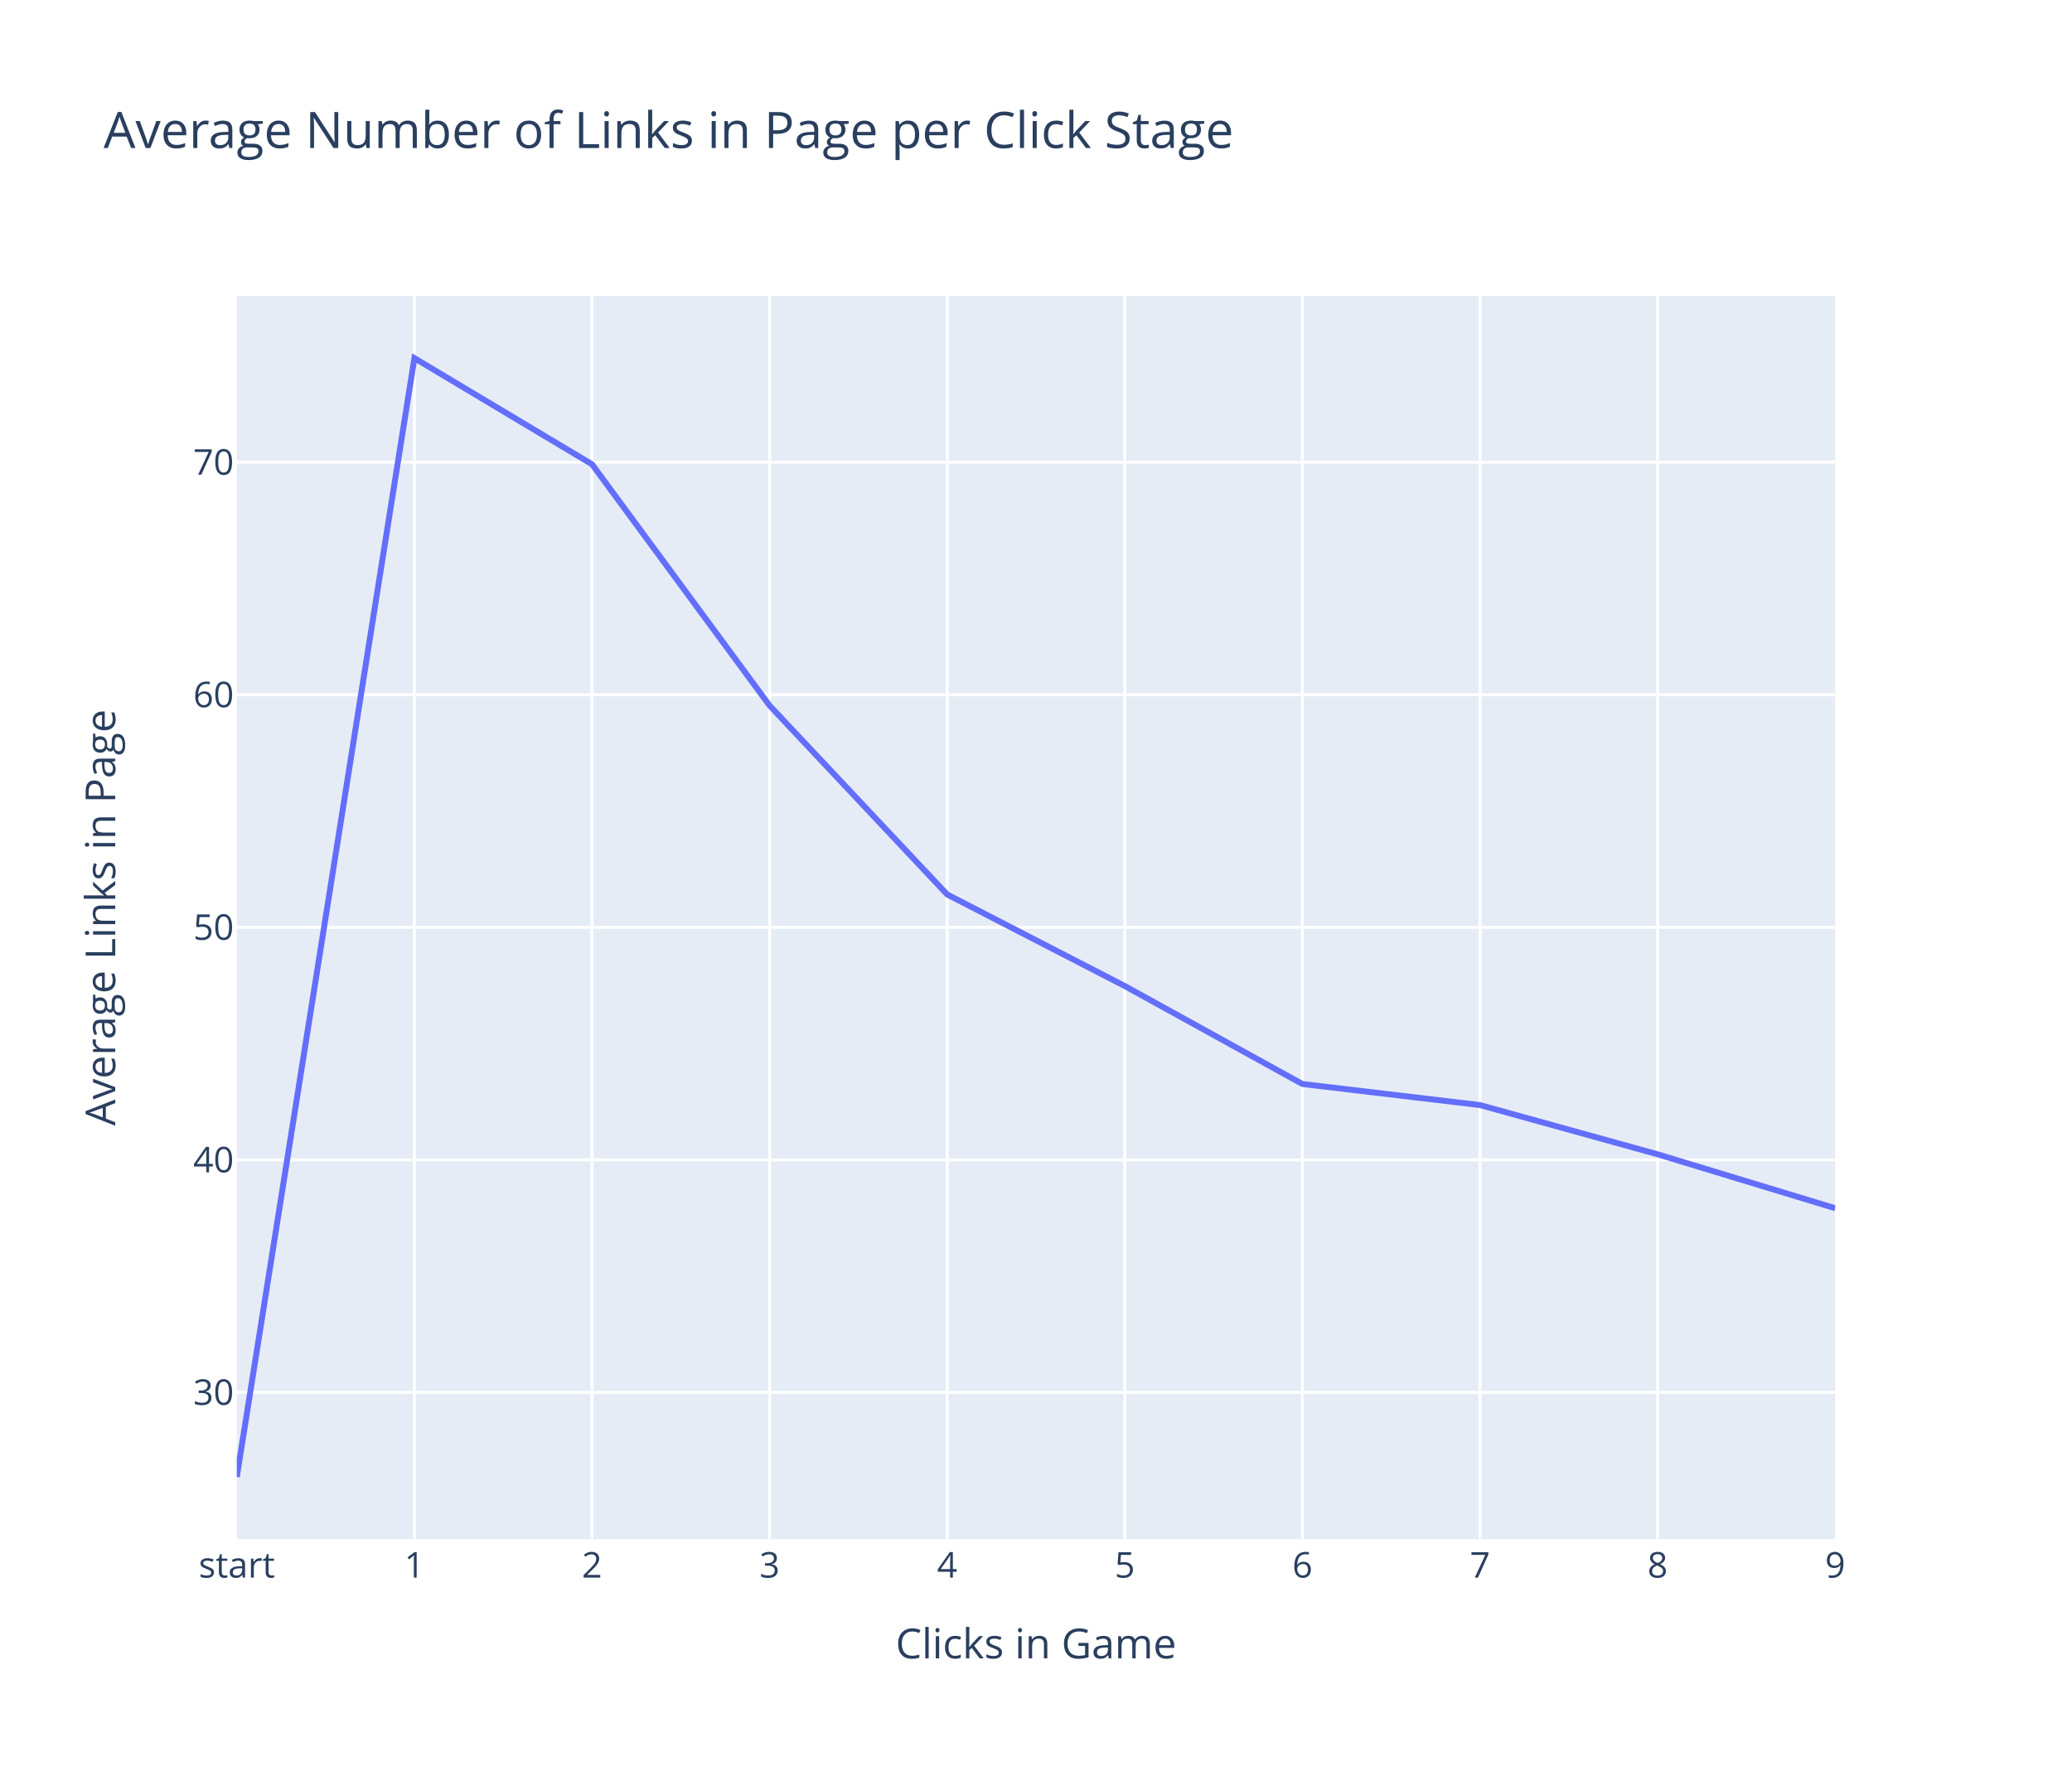
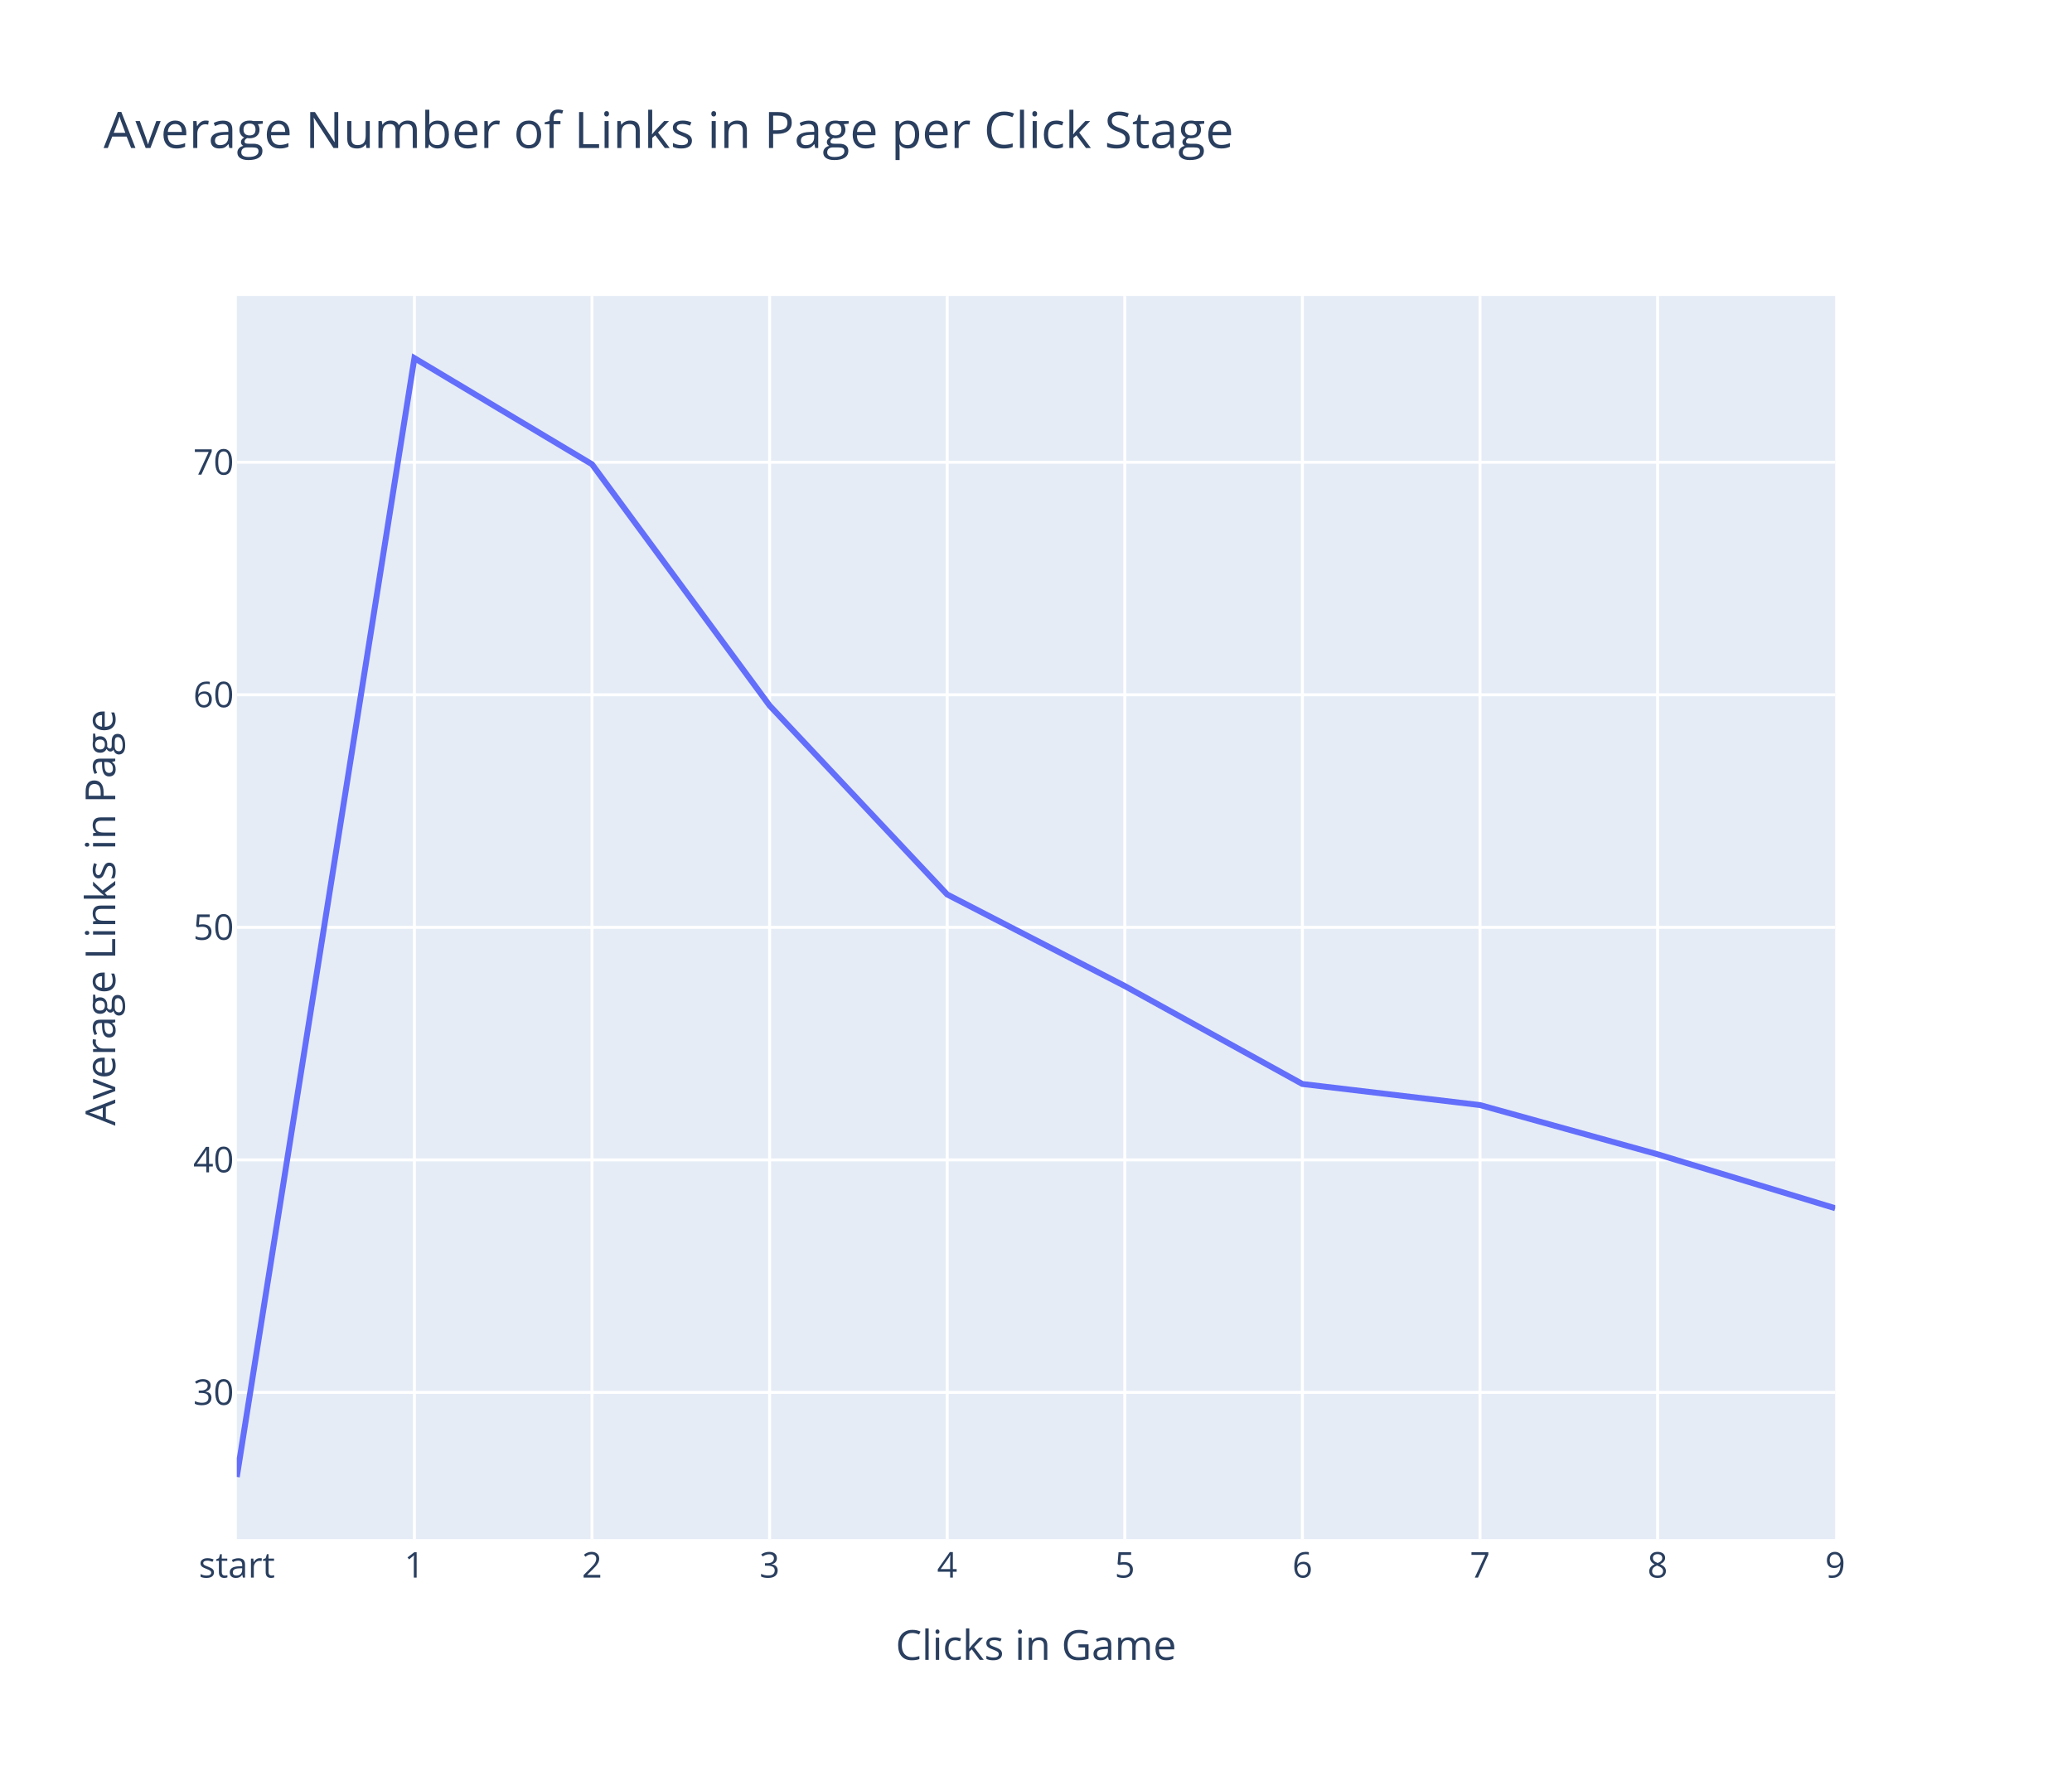
<svg xmlns="http://www.w3.org/2000/svg" class="main-svg" width="700" height="600" style="" viewBox="0 0 700 600">
  <rect x="0" y="0" width="700" height="600" style="fill: rgb(255, 255, 255); fill-opacity: 1;" />
-   <defs id="defs-cc0550">
+   <defs id="defs-bc23bc">
    <g class="clips">
-       <clipPath id="clipcc0550xyplot" class="plotclip">
+       <clipPath id="clipbc23bcxyplot" class="plotclip">
        <rect width="540" height="420" />
      </clipPath>
-       <clipPath class="axesclip" id="clipcc0550x">
+       <clipPath class="axesclip" id="clipbc23bcx">
        <rect x="80" y="0" width="540" height="600" />
      </clipPath>
-       <clipPath class="axesclip" id="clipcc0550y">
+       <clipPath class="axesclip" id="clipbc23bcy">
        <rect x="0" y="100" width="700" height="420" />
      </clipPath>
-       <clipPath class="axesclip" id="clipcc0550xy">
+       <clipPath class="axesclip" id="clipbc23bcxy">
        <rect x="80" y="100" width="540" height="420" />
      </clipPath>
    </g>
    <g class="gradients" />
    <g class="patterns" />
  </defs>
  <g class="bglayer">
    <rect class="bg" x="80" y="100" width="540" height="420" style="fill: rgb(229, 236, 246); fill-opacity: 1; stroke-width: 0;" />
  </g>
  <g class="layer-below">
    <g class="imagelayer" />
    <g class="shapelayer" />
  </g>
  <g class="cartesianlayer">
    <g class="subplot xy">
      <g class="layer-subplot">
        <g class="shapelayer" />
        <g class="imagelayer" />
      </g>
      <g class="minor-gridlayer">
        <g class="x" />
        <g class="y" />
      </g>
      <g class="gridlayer">
        <g class="x">
          <path class="xgrid crisp" transform="translate(140,0)" d="M0,100v420" style="stroke: rgb(255, 255, 255); stroke-opacity: 1; stroke-width: 1px;" />
          <path class="xgrid crisp" transform="translate(200,0)" d="M0,100v420" style="stroke: rgb(255, 255, 255); stroke-opacity: 1; stroke-width: 1px;" />
          <path class="xgrid crisp" transform="translate(260,0)" d="M0,100v420" style="stroke: rgb(255, 255, 255); stroke-opacity: 1; stroke-width: 1px;" />
          <path class="xgrid crisp" transform="translate(320,0)" d="M0,100v420" style="stroke: rgb(255, 255, 255); stroke-opacity: 1; stroke-width: 1px;" />
          <path class="xgrid crisp" transform="translate(380,0)" d="M0,100v420" style="stroke: rgb(255, 255, 255); stroke-opacity: 1; stroke-width: 1px;" />
          <path class="xgrid crisp" transform="translate(440,0)" d="M0,100v420" style="stroke: rgb(255, 255, 255); stroke-opacity: 1; stroke-width: 1px;" />
          <path class="xgrid crisp" transform="translate(500,0)" d="M0,100v420" style="stroke: rgb(255, 255, 255); stroke-opacity: 1; stroke-width: 1px;" />
          <path class="xgrid crisp" transform="translate(560,0)" d="M0,100v420" style="stroke: rgb(255, 255, 255); stroke-opacity: 1; stroke-width: 1px;" />
        </g>
        <g class="y">
          <path class="ygrid crisp" transform="translate(0,470.44)" d="M80,0h540" style="stroke: rgb(255, 255, 255); stroke-opacity: 1; stroke-width: 1px;" />
          <path class="ygrid crisp" transform="translate(0,391.88)" d="M80,0h540" style="stroke: rgb(255, 255, 255); stroke-opacity: 1; stroke-width: 1px;" />
          <path class="ygrid crisp" transform="translate(0,313.31)" d="M80,0h540" style="stroke: rgb(255, 255, 255); stroke-opacity: 1; stroke-width: 1px;" />
          <path class="ygrid crisp" transform="translate(0,234.74)" d="M80,0h540" style="stroke: rgb(255, 255, 255); stroke-opacity: 1; stroke-width: 1px;" />
          <path class="ygrid crisp" transform="translate(0,156.17)" d="M80,0h540" style="stroke: rgb(255, 255, 255); stroke-opacity: 1; stroke-width: 1px;" />
        </g>
      </g>
      <g class="zerolinelayer" />
      <path class="xlines-below" />
      <path class="ylines-below" />
      <g class="overlines-below" />
      <g class="xaxislayer-below" />
      <g class="yaxislayer-below" />
      <g class="overaxes-below" />
-       <g class="plot" transform="translate(80,100)" clip-path="url(#clipcc0550xyplot)">
+       <g class="plot" transform="translate(80,100)" clip-path="url(#clipbc23bcxyplot)">
        <g class="scatterlayer mlayer">
-           <g class="trace scatter tracee360bf" style="stroke-miterlimit: 2; opacity: 1;">
+           <g class="trace scatter trace08f5e1" style="stroke-miterlimit: 2; opacity: 1;">
            <g class="fills" />
            <g class="errorbars" />
            <g class="lines">
              <path class="js-line" d="M0,399L60,21L120,56.86L180,138.39L240,202.21L300,233.14L360,266.24L420,273.36L480,289.99L540,308.21" style="vector-effect: non-scaling-stroke; fill: none; stroke: rgb(99, 110, 250); stroke-opacity: 1; stroke-width: 2px; opacity: 1;" />
            </g>
            <g class="points" />
            <g class="text" />
          </g>
        </g>
      </g>
      <g class="overplot" />
      <path class="xlines-above crisp" d="M0,0" style="fill: none;" />
      <path class="ylines-above crisp" d="M0,0" style="fill: none;" />
      <g class="overlines-above" />
      <g class="xaxislayer-above">
        <g class="xtick">
          <text text-anchor="middle" x="0" y="533" transform="translate(80,0)" style="font-family: 'Open Sans', verdana, arial, sans-serif; font-size: 12px; fill: rgb(42, 63, 95); fill-opacity: 1; white-space: pre; opacity: 1;">start</text>
        </g>
        <g class="xtick">
          <text text-anchor="middle" x="0" y="533" transform="translate(140,0)" style="font-family: 'Open Sans', verdana, arial, sans-serif; font-size: 12px; fill: rgb(42, 63, 95); fill-opacity: 1; white-space: pre; opacity: 1;">1</text>
        </g>
        <g class="xtick">
          <text text-anchor="middle" x="0" y="533" transform="translate(200,0)" style="font-family: 'Open Sans', verdana, arial, sans-serif; font-size: 12px; fill: rgb(42, 63, 95); fill-opacity: 1; white-space: pre; opacity: 1;">2</text>
        </g>
        <g class="xtick">
          <text text-anchor="middle" x="0" y="533" transform="translate(260,0)" style="font-family: 'Open Sans', verdana, arial, sans-serif; font-size: 12px; fill: rgb(42, 63, 95); fill-opacity: 1; white-space: pre; opacity: 1;">3</text>
        </g>
        <g class="xtick">
          <text text-anchor="middle" x="0" y="533" transform="translate(320,0)" style="font-family: 'Open Sans', verdana, arial, sans-serif; font-size: 12px; fill: rgb(42, 63, 95); fill-opacity: 1; white-space: pre; opacity: 1;">4</text>
        </g>
        <g class="xtick">
          <text text-anchor="middle" x="0" y="533" transform="translate(380,0)" style="font-family: 'Open Sans', verdana, arial, sans-serif; font-size: 12px; fill: rgb(42, 63, 95); fill-opacity: 1; white-space: pre; opacity: 1;">5</text>
        </g>
        <g class="xtick">
          <text text-anchor="middle" x="0" y="533" transform="translate(440,0)" style="font-family: 'Open Sans', verdana, arial, sans-serif; font-size: 12px; fill: rgb(42, 63, 95); fill-opacity: 1; white-space: pre; opacity: 1;">6</text>
        </g>
        <g class="xtick">
          <text text-anchor="middle" x="0" y="533" transform="translate(500,0)" style="font-family: 'Open Sans', verdana, arial, sans-serif; font-size: 12px; fill: rgb(42, 63, 95); fill-opacity: 1; white-space: pre; opacity: 1;">7</text>
        </g>
        <g class="xtick">
          <text text-anchor="middle" x="0" y="533" transform="translate(560,0)" style="font-family: 'Open Sans', verdana, arial, sans-serif; font-size: 12px; fill: rgb(42, 63, 95); fill-opacity: 1; white-space: pre; opacity: 1;">8</text>
        </g>
        <g class="xtick">
          <text text-anchor="middle" x="0" y="533" transform="translate(620,0)" style="font-family: 'Open Sans', verdana, arial, sans-serif; font-size: 12px; fill: rgb(42, 63, 95); fill-opacity: 1; white-space: pre; opacity: 1;">9</text>
        </g>
      </g>
      <g class="yaxislayer-above">
        <g class="ytick">
          <text text-anchor="end" x="79" y="4.2" transform="translate(0,470.44)" style="font-family: 'Open Sans', verdana, arial, sans-serif; font-size: 12px; fill: rgb(42, 63, 95); fill-opacity: 1; white-space: pre; opacity: 1;">30</text>
        </g>
        <g class="ytick">
          <text text-anchor="end" x="79" y="4.2" style="font-family: 'Open Sans', verdana, arial, sans-serif; font-size: 12px; fill: rgb(42, 63, 95); fill-opacity: 1; white-space: pre; opacity: 1;" transform="translate(0,391.88)">40</text>
        </g>
        <g class="ytick">
          <text text-anchor="end" x="79" y="4.2" style="font-family: 'Open Sans', verdana, arial, sans-serif; font-size: 12px; fill: rgb(42, 63, 95); fill-opacity: 1; white-space: pre; opacity: 1;" transform="translate(0,313.31)">50</text>
        </g>
        <g class="ytick">
          <text text-anchor="end" x="79" y="4.2" style="font-family: 'Open Sans', verdana, arial, sans-serif; font-size: 12px; fill: rgb(42, 63, 95); fill-opacity: 1; white-space: pre; opacity: 1;" transform="translate(0,234.74)">60</text>
        </g>
        <g class="ytick">
          <text text-anchor="end" x="79" y="4.2" style="font-family: 'Open Sans', verdana, arial, sans-serif; font-size: 12px; fill: rgb(42, 63, 95); fill-opacity: 1; white-space: pre; opacity: 1;" transform="translate(0,156.17)">70</text>
        </g>
      </g>
      <g class="overaxes-above" />
    </g>
  </g>
  <g class="polarlayer" />
  <g class="smithlayer" />
  <g class="ternarylayer" />
  <g class="geolayer" />
  <g class="funnelarealayer" />
  <g class="pielayer" />
  <g class="iciclelayer" />
  <g class="treemaplayer" />
  <g class="sunburstlayer" />
  <g class="glimages" />
-   <defs id="topdefs-cc0550">
+   <defs id="topdefs-bc23bc">
    <g class="clips" />
  </defs>
  <g class="layer-above">
    <g class="imagelayer" />
    <g class="shapelayer" />
  </g>
  <g class="infolayer">
    <g class="g-gtitle">
      <text class="gtitle" x="35" y="50" text-anchor="start" dy="0em" style="font-family: 'Open Sans', verdana, arial, sans-serif; font-size: 17px; fill: rgb(42, 63, 95); opacity: 1; font-weight: normal; white-space: pre;">Average Number of Links in Page per Click Stage</text>
    </g>
    <g class="g-xtitle">
-       <text class="xtitle" x="350" y="560.3" text-anchor="middle" style="font-family: 'Open Sans', verdana, arial, sans-serif; font-size: 14px; fill: rgb(42, 63, 95); opacity: 1; font-weight: normal; white-space: pre;">Clicks in Game</text>
+       <text class="xtitle" x="350" y="560.8" text-anchor="middle" style="font-family: 'Open Sans', verdana, arial, sans-serif; font-size: 14px; fill: rgb(42, 63, 95); opacity: 1; font-weight: normal; white-space: pre;">Clicks in Game</text>
    </g>
    <g class="g-ytitle">
      <text class="ytitle" transform="rotate(-90,38.93438,310)" x="38.934" y="310" text-anchor="middle" style="font-family: 'Open Sans', verdana, arial, sans-serif; font-size: 14px; fill: rgb(42, 63, 95); opacity: 1; font-weight: normal; white-space: pre;">Average Links in Page</text>
    </g>
  </g>
</svg>
